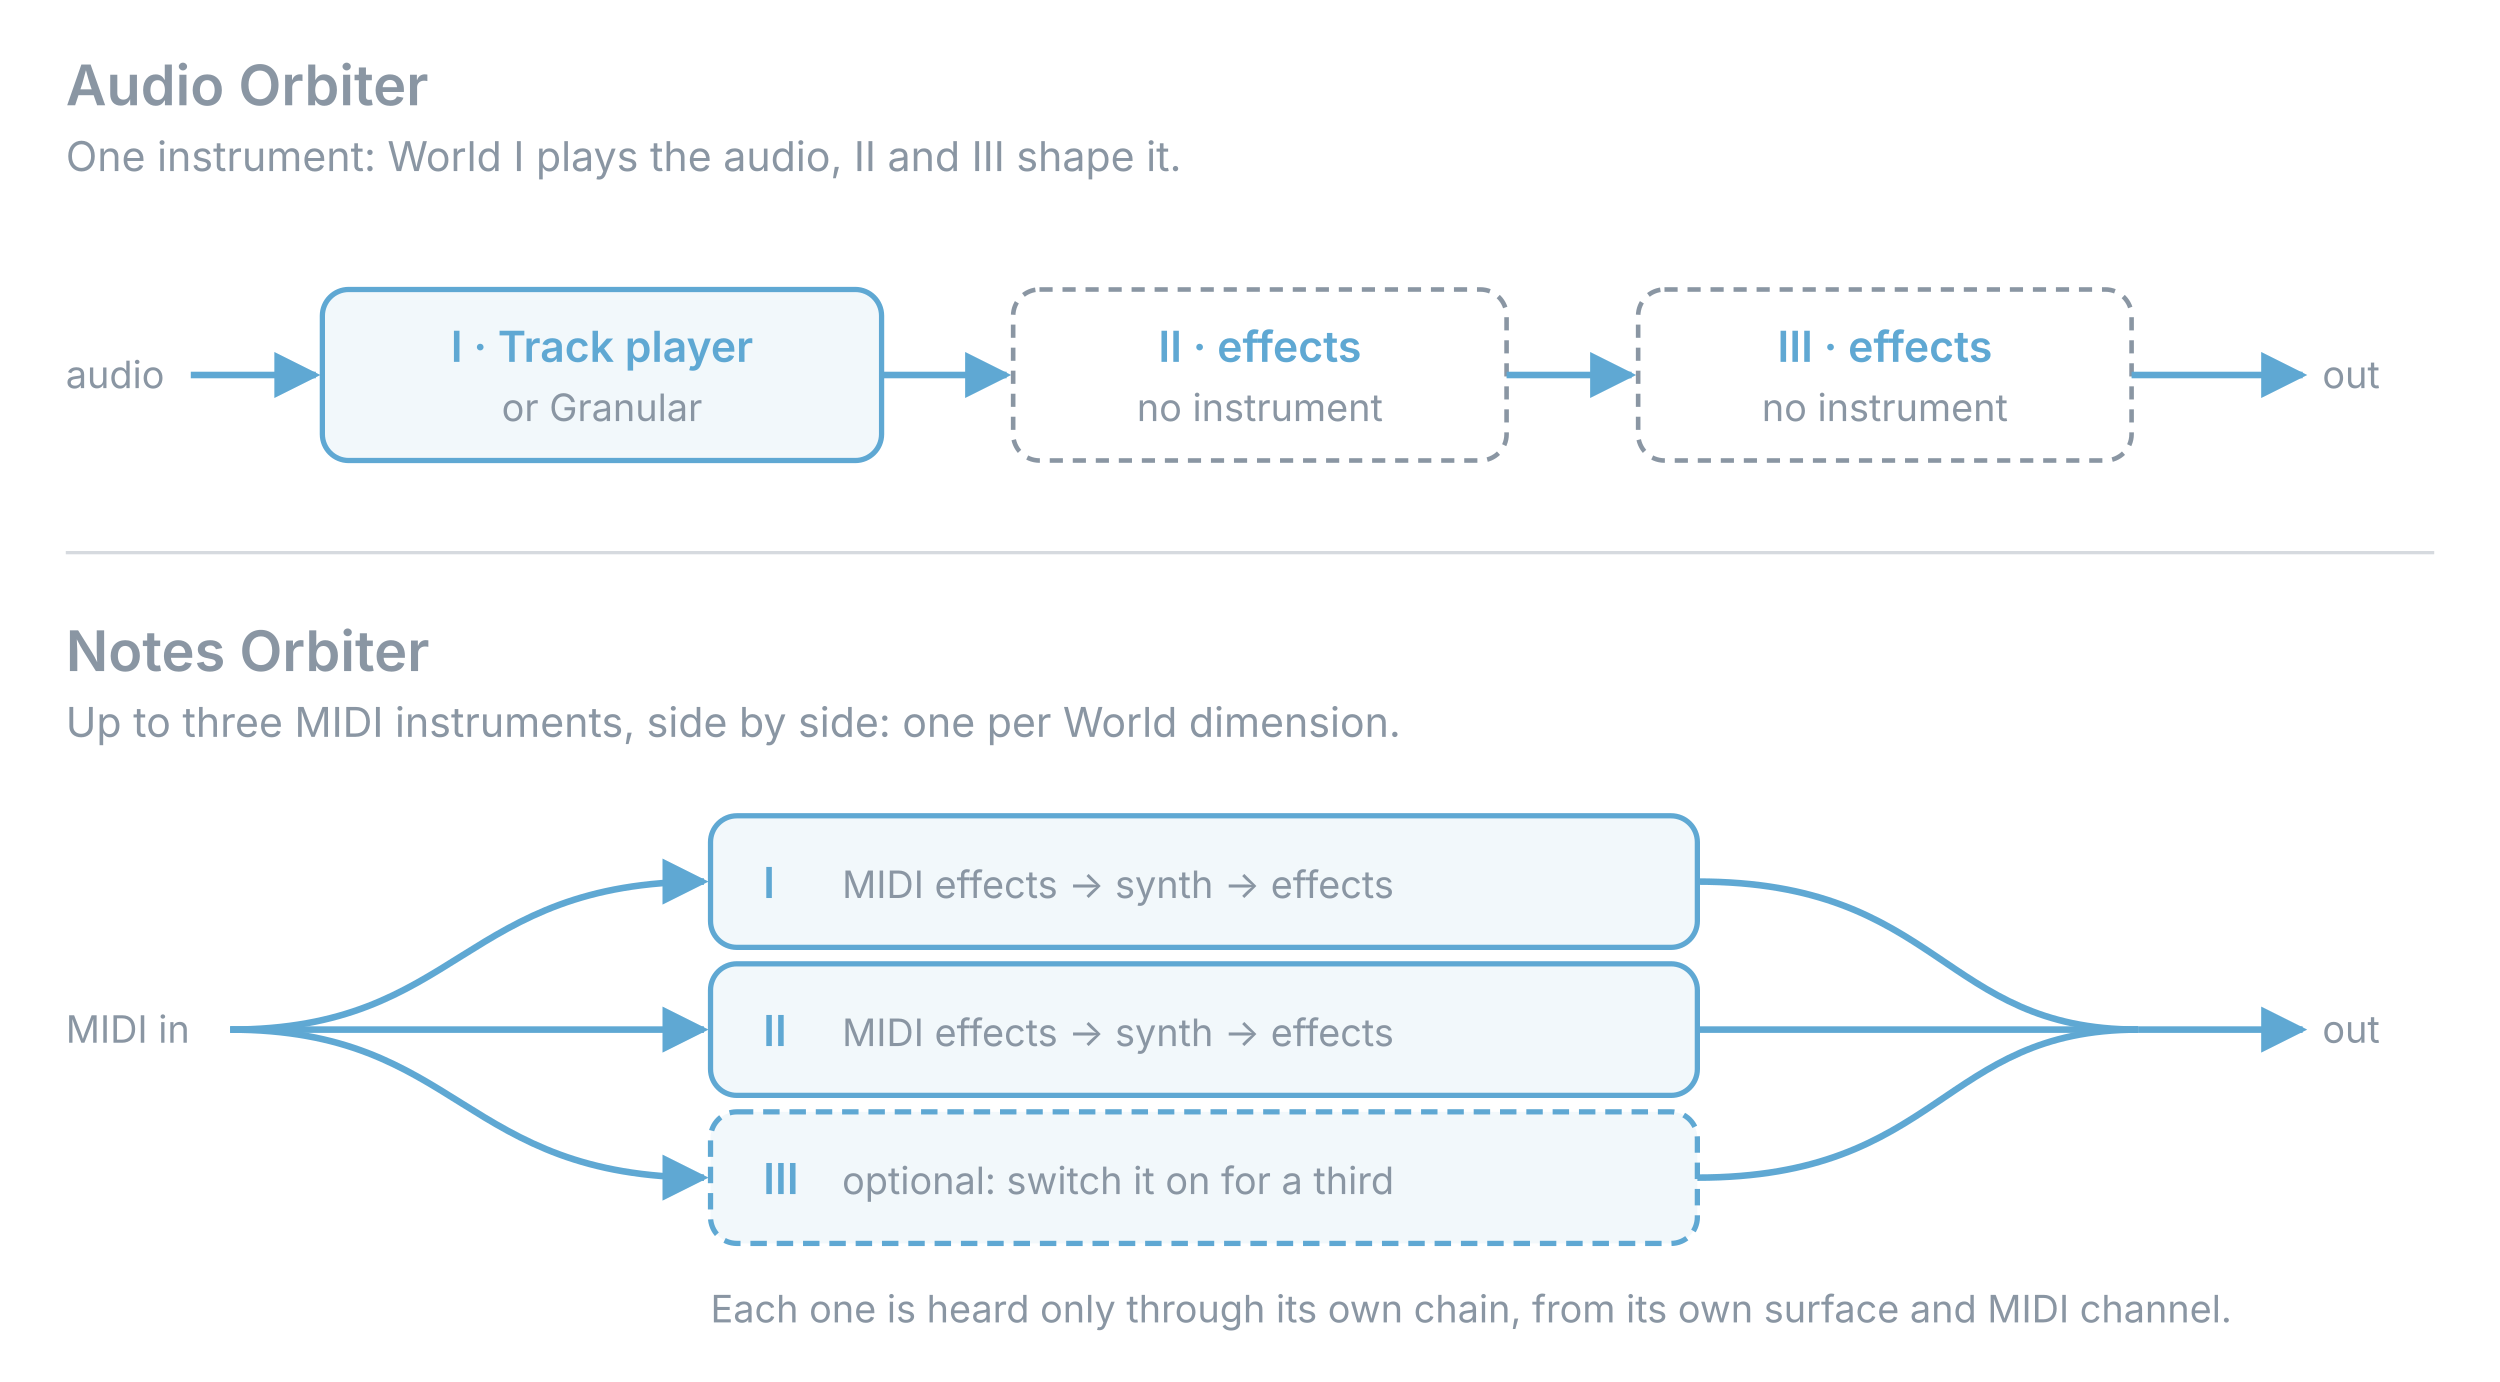
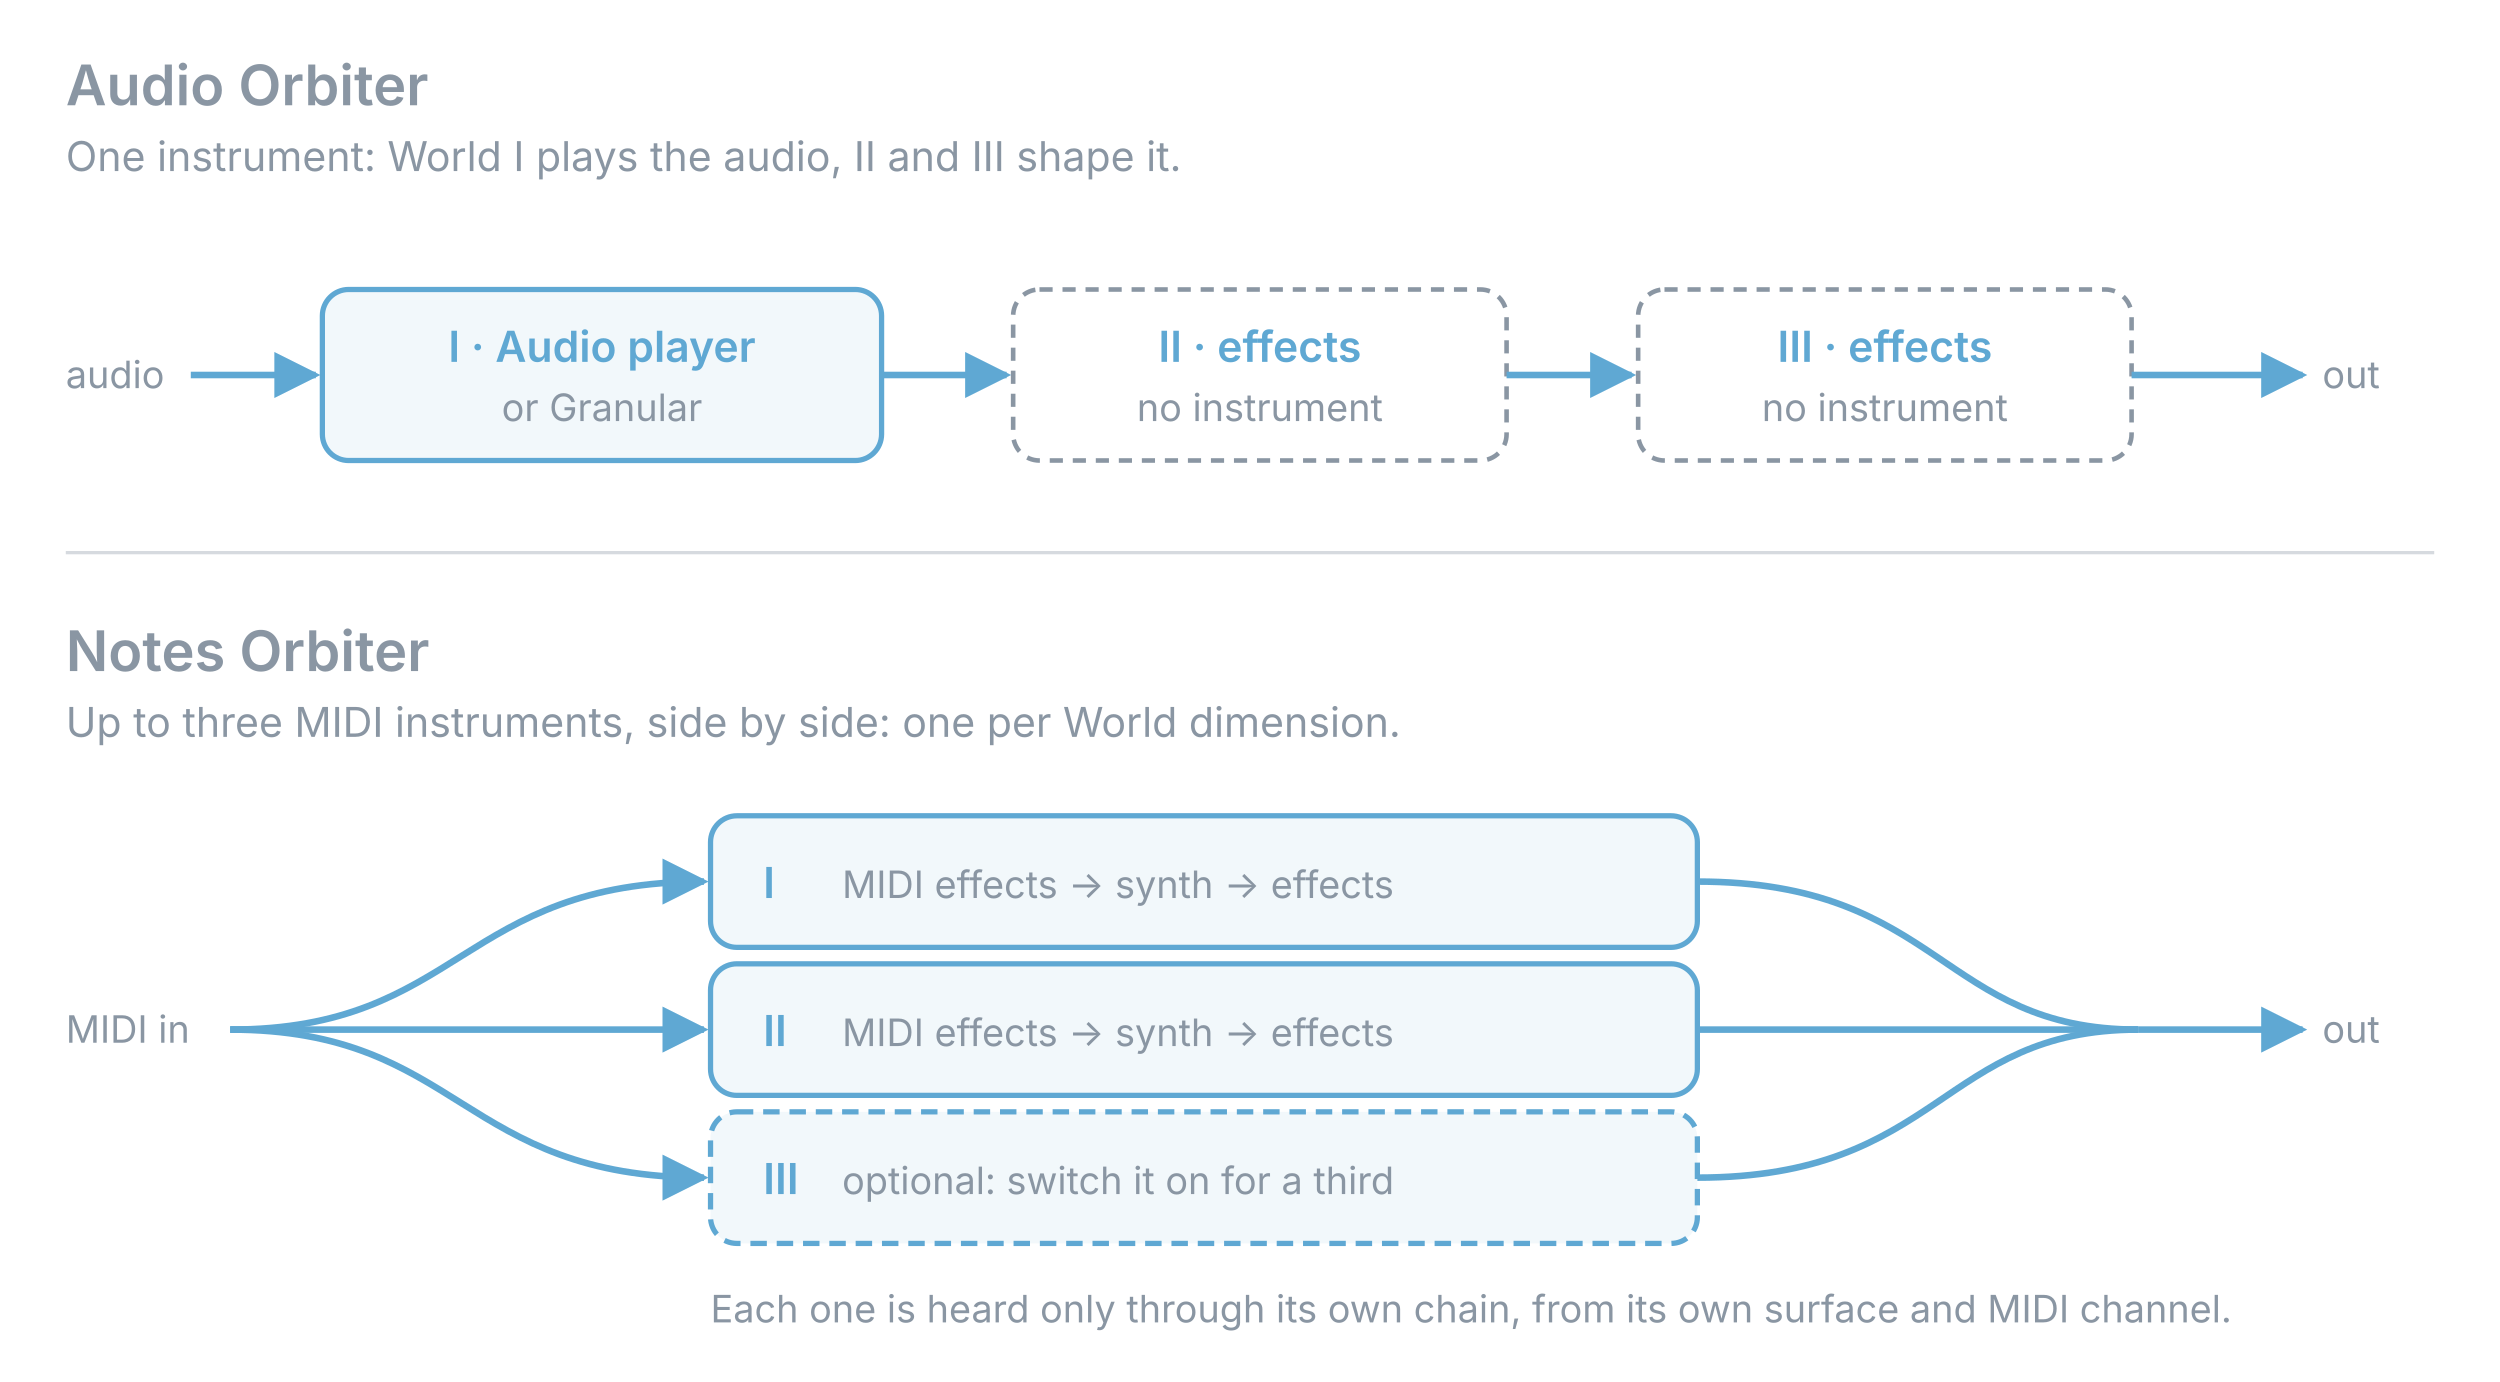
<svg xmlns="http://www.w3.org/2000/svg" viewBox="0 0 760 420" font-family="system-ui, -apple-system, Segoe UI, sans-serif" role="img" aria-labelledby="t d">
  <style>
    .h { font-size: 17px; font-weight: 600; fill: #8a96a3; }
    .s { font-size: 12.5px; fill: #8a96a3; }
    .n { font-size: 13px; font-weight: 600; fill: #5fa8d3; }
    .k { font-size: 11.5px; fill: #8a96a3; }
    .w { stroke: #5fa8d3; stroke-width: 2; fill: none; }
    .b { stroke: #5fa8d3; stroke-width: 1.6; fill: rgba(95,168,211,0.08); }
    .e { stroke: #8a96a3; stroke-width: 1.4; fill: none; stroke-dasharray: 4 3; }
  </style>
  <defs>
    <marker id="a" viewBox="0 0 10 10" refX="9" refY="5" markerWidth="7" markerHeight="7" orient="auto">
      <path d="M0,0 L10,5 L0,10 z" fill="#5fa8d3" />
    </marker>
  </defs>
  <text class="h" x="20" y="32">Audio Orbiter</text>
  <text class="s" x="20" y="52">One instrument: World I plays the audio, II and III shape it.</text>
  <text class="k" x="20" y="118">audio</text>
  <path class="w" d="M58 114 H96" marker-end="url(#a)" />
  <rect class="b" x="98" y="88" width="170" height="52" rx="8" />
-   <text class="n" x="183" y="110" text-anchor="middle">I · Track player</text>
+   <text class="n" x="183" y="110" text-anchor="middle">I · Audio player</text>
  <text class="k" x="183" y="128" text-anchor="middle">or Granular</text>
  <path class="w" d="M268 114 H306" marker-end="url(#a)" />
  <rect class="e" x="308" y="88" width="150" height="52" rx="8" />
  <text class="n" x="383" y="110" text-anchor="middle">II · effects</text>
  <text class="k" x="383" y="128" text-anchor="middle">no instrument</text>
  <path class="w" d="M458 114 H496" marker-end="url(#a)" />
  <rect class="e" x="498" y="88" width="150" height="52" rx="8" />
  <text class="n" x="573" y="110" text-anchor="middle">III · effects</text>
  <text class="k" x="573" y="128" text-anchor="middle">no instrument</text>
  <path class="w" d="M648 114 H700" marker-end="url(#a)" />
  <text class="k" x="706" y="118">out</text>
  <line x1="20" y1="168" x2="740" y2="168" stroke="#8a96a3" stroke-opacity="0.35" />
  <text class="h" x="20" y="204">Notes Orbiter</text>
  <text class="s" x="20" y="224">Up to three MIDI instruments, side by side: one per World dimension.</text>
  <text class="k" x="20" y="317">MIDI in</text>
  <path class="w" d="M70 313 C 140 313, 140 268, 214 268" marker-end="url(#a)" />
  <path class="w" d="M70 313 H214" marker-end="url(#a)" />
  <path class="w" d="M70 313 C 140 313, 140 358, 214 358" marker-end="url(#a)" />
  <rect class="b" x="216" y="248" width="300" height="40" rx="8" />
  <text class="n" x="232" y="273">I</text>
  <text class="k" x="256" y="273">MIDI effects → synth → effects</text>
  <rect class="b" x="216" y="293" width="300" height="40" rx="8" />
  <text class="n" x="232" y="318">II</text>
  <text class="k" x="256" y="318">MIDI effects → synth → effects</text>
  <rect class="b" x="216" y="338" width="300" height="40" rx="8" stroke-dasharray="5 3" />
  <text class="n" x="232" y="363">III</text>
  <text class="k" x="256" y="363">optional: switch it on for a third</text>
  <path class="w" d="M516 268 C 590 268, 590 313, 650 313" />
  <path class="w" d="M516 313 H650" />
  <path class="w" d="M516 358 C 590 358, 590 313, 650 313" />
  <path class="w" d="M650 313 H700" marker-end="url(#a)" />
  <text class="k" x="706" y="317">out</text>
  <text class="k" x="216" y="402">Each one is heard only through its own chain, from its own surface and MIDI channel.</text>
</svg>
